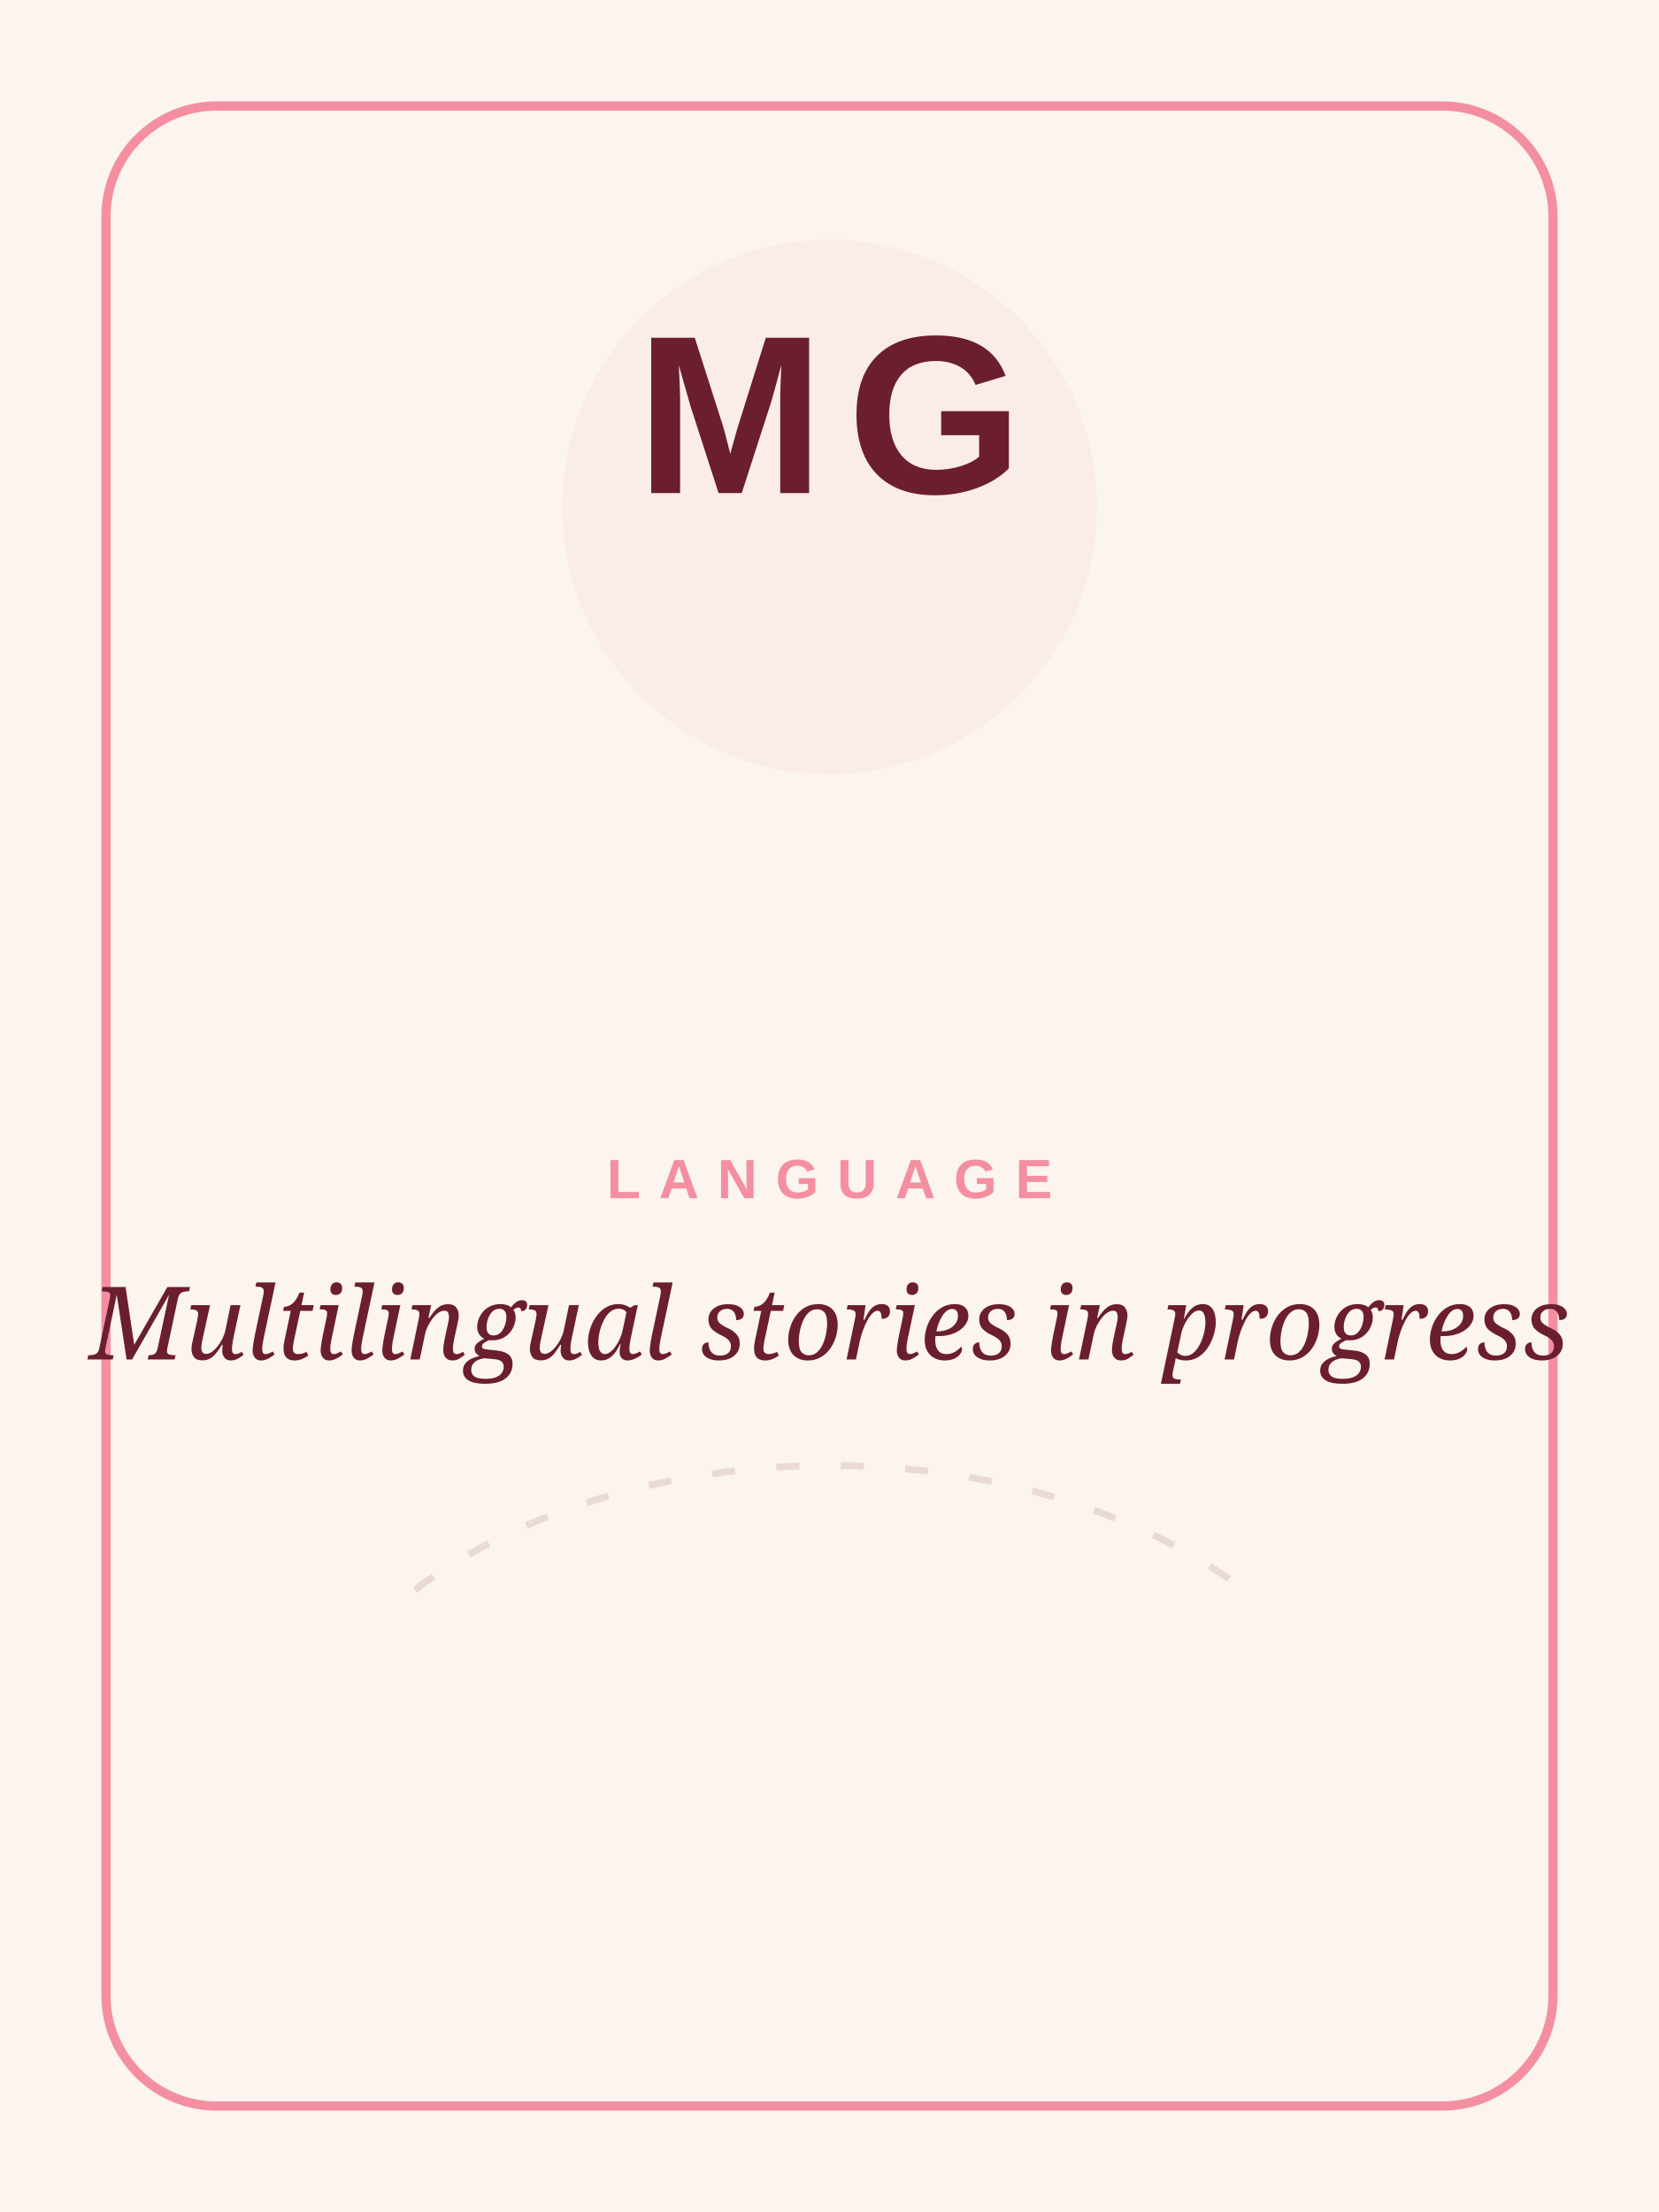
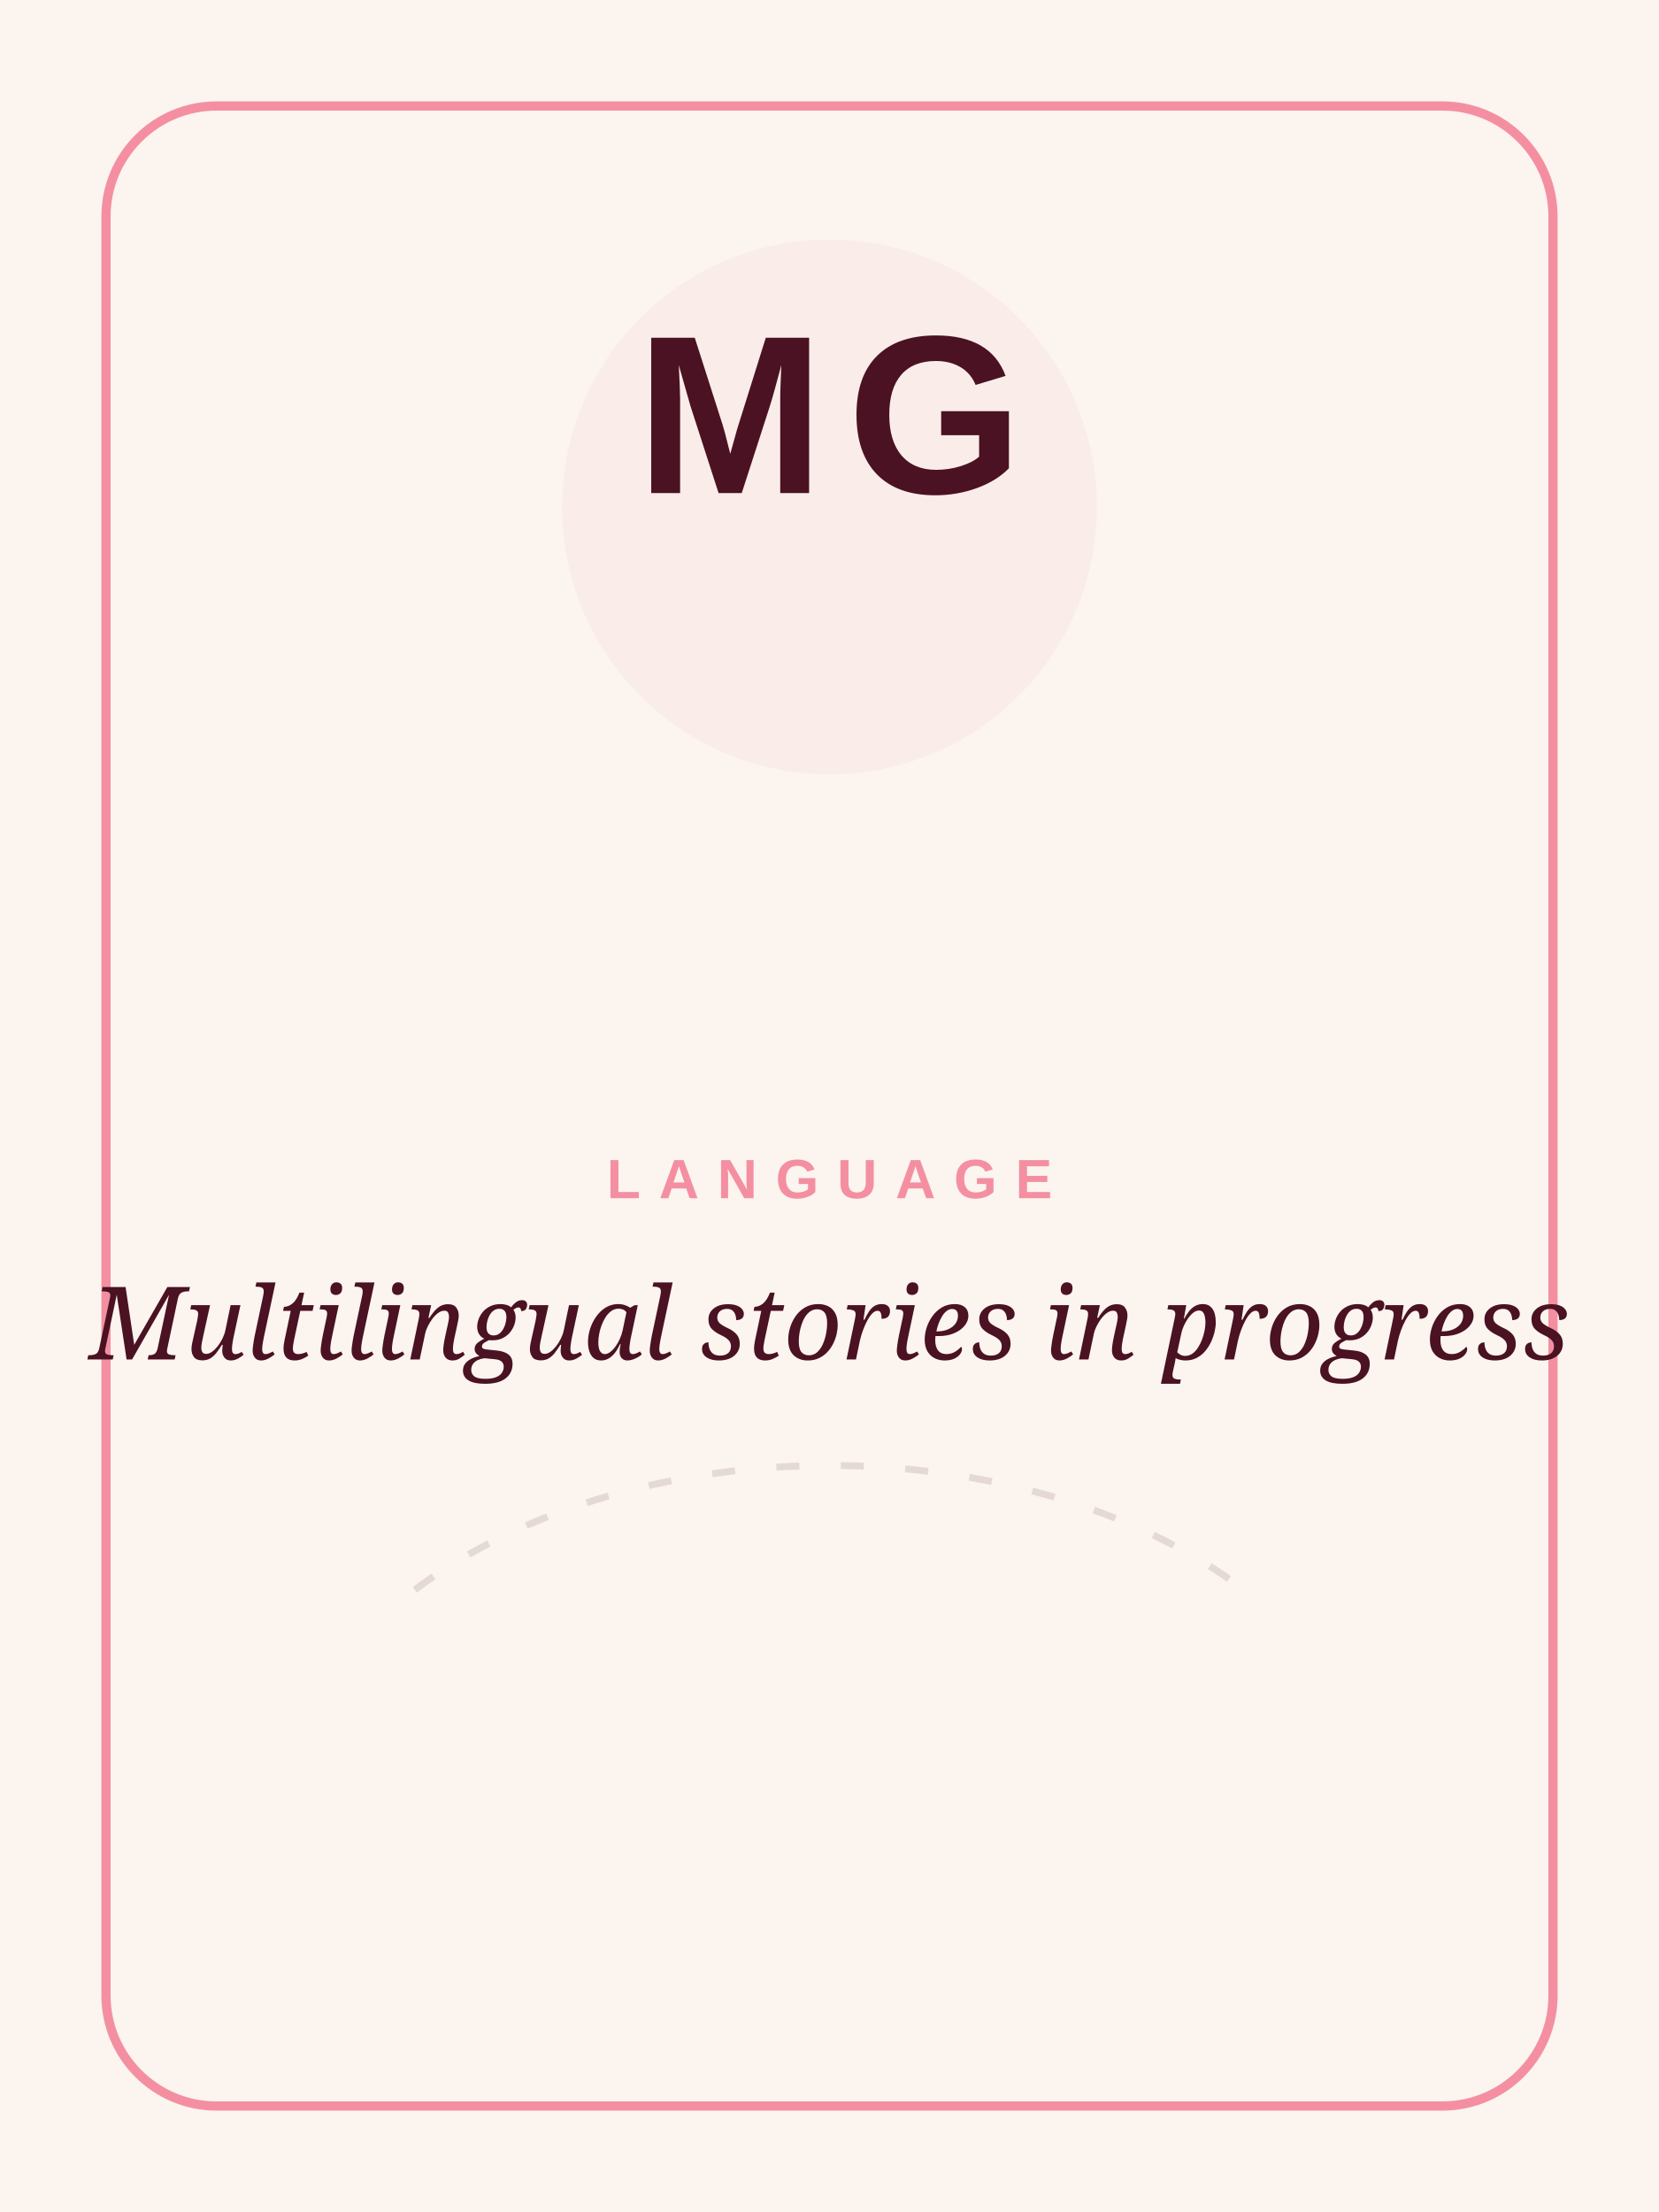
<svg xmlns="http://www.w3.org/2000/svg" viewBox="0 0 720 960" role="img" aria-labelledby="title desc">
  <rect width="720" height="960" fill="#FBF4EF" />
  <rect x="46" y="46" width="628" height="868" rx="48" fill="none" stroke="#F48FA1" stroke-width="4" />
  <circle cx="360" cy="220" r="116" fill="#F48FA1" fill-opacity="0.08" />
-   <path d="M180 690c96-72 264-72 360 0" fill="none" stroke="#6B1E2E" stroke-opacity="0.12" stroke-width="3" stroke-dasharray="10 18" />
-   <text x="360" y="214" text-anchor="middle" fill="#6B1E2E" font-family="Instrument Sans, Arial, sans-serif" font-size="98" font-weight="700" letter-spacing="10">MG</text>
+   <path d="M180 690c96-72 264-72 360 0" fill="none" stroke="#4A1222" stroke-opacity="0.12" stroke-width="3" stroke-dasharray="10 18" />
+   <text x="360" y="214" text-anchor="middle" fill="#4A1222" font-family="Instrument Sans, Arial, sans-serif" font-size="98" font-weight="700" letter-spacing="10">MG</text>
  <text x="360" y="520" text-anchor="middle" fill="#F48FA1" font-family="Instrument Sans, Arial, sans-serif" font-size="24" font-weight="600" letter-spacing="8">LANGUAGE</text>
-   <text x="360" y="590" text-anchor="middle" fill="#6B1E2E" font-family="Instrument Serif, Georgia, serif" font-size="44" font-style="italic">Multilingual stories in progress</text>
+   <text x="360" y="590" text-anchor="middle" fill="#4A1222" font-family="Instrument Serif, Georgia, serif" font-size="44" font-style="italic">Multilingual stories in progress</text>
</svg>
